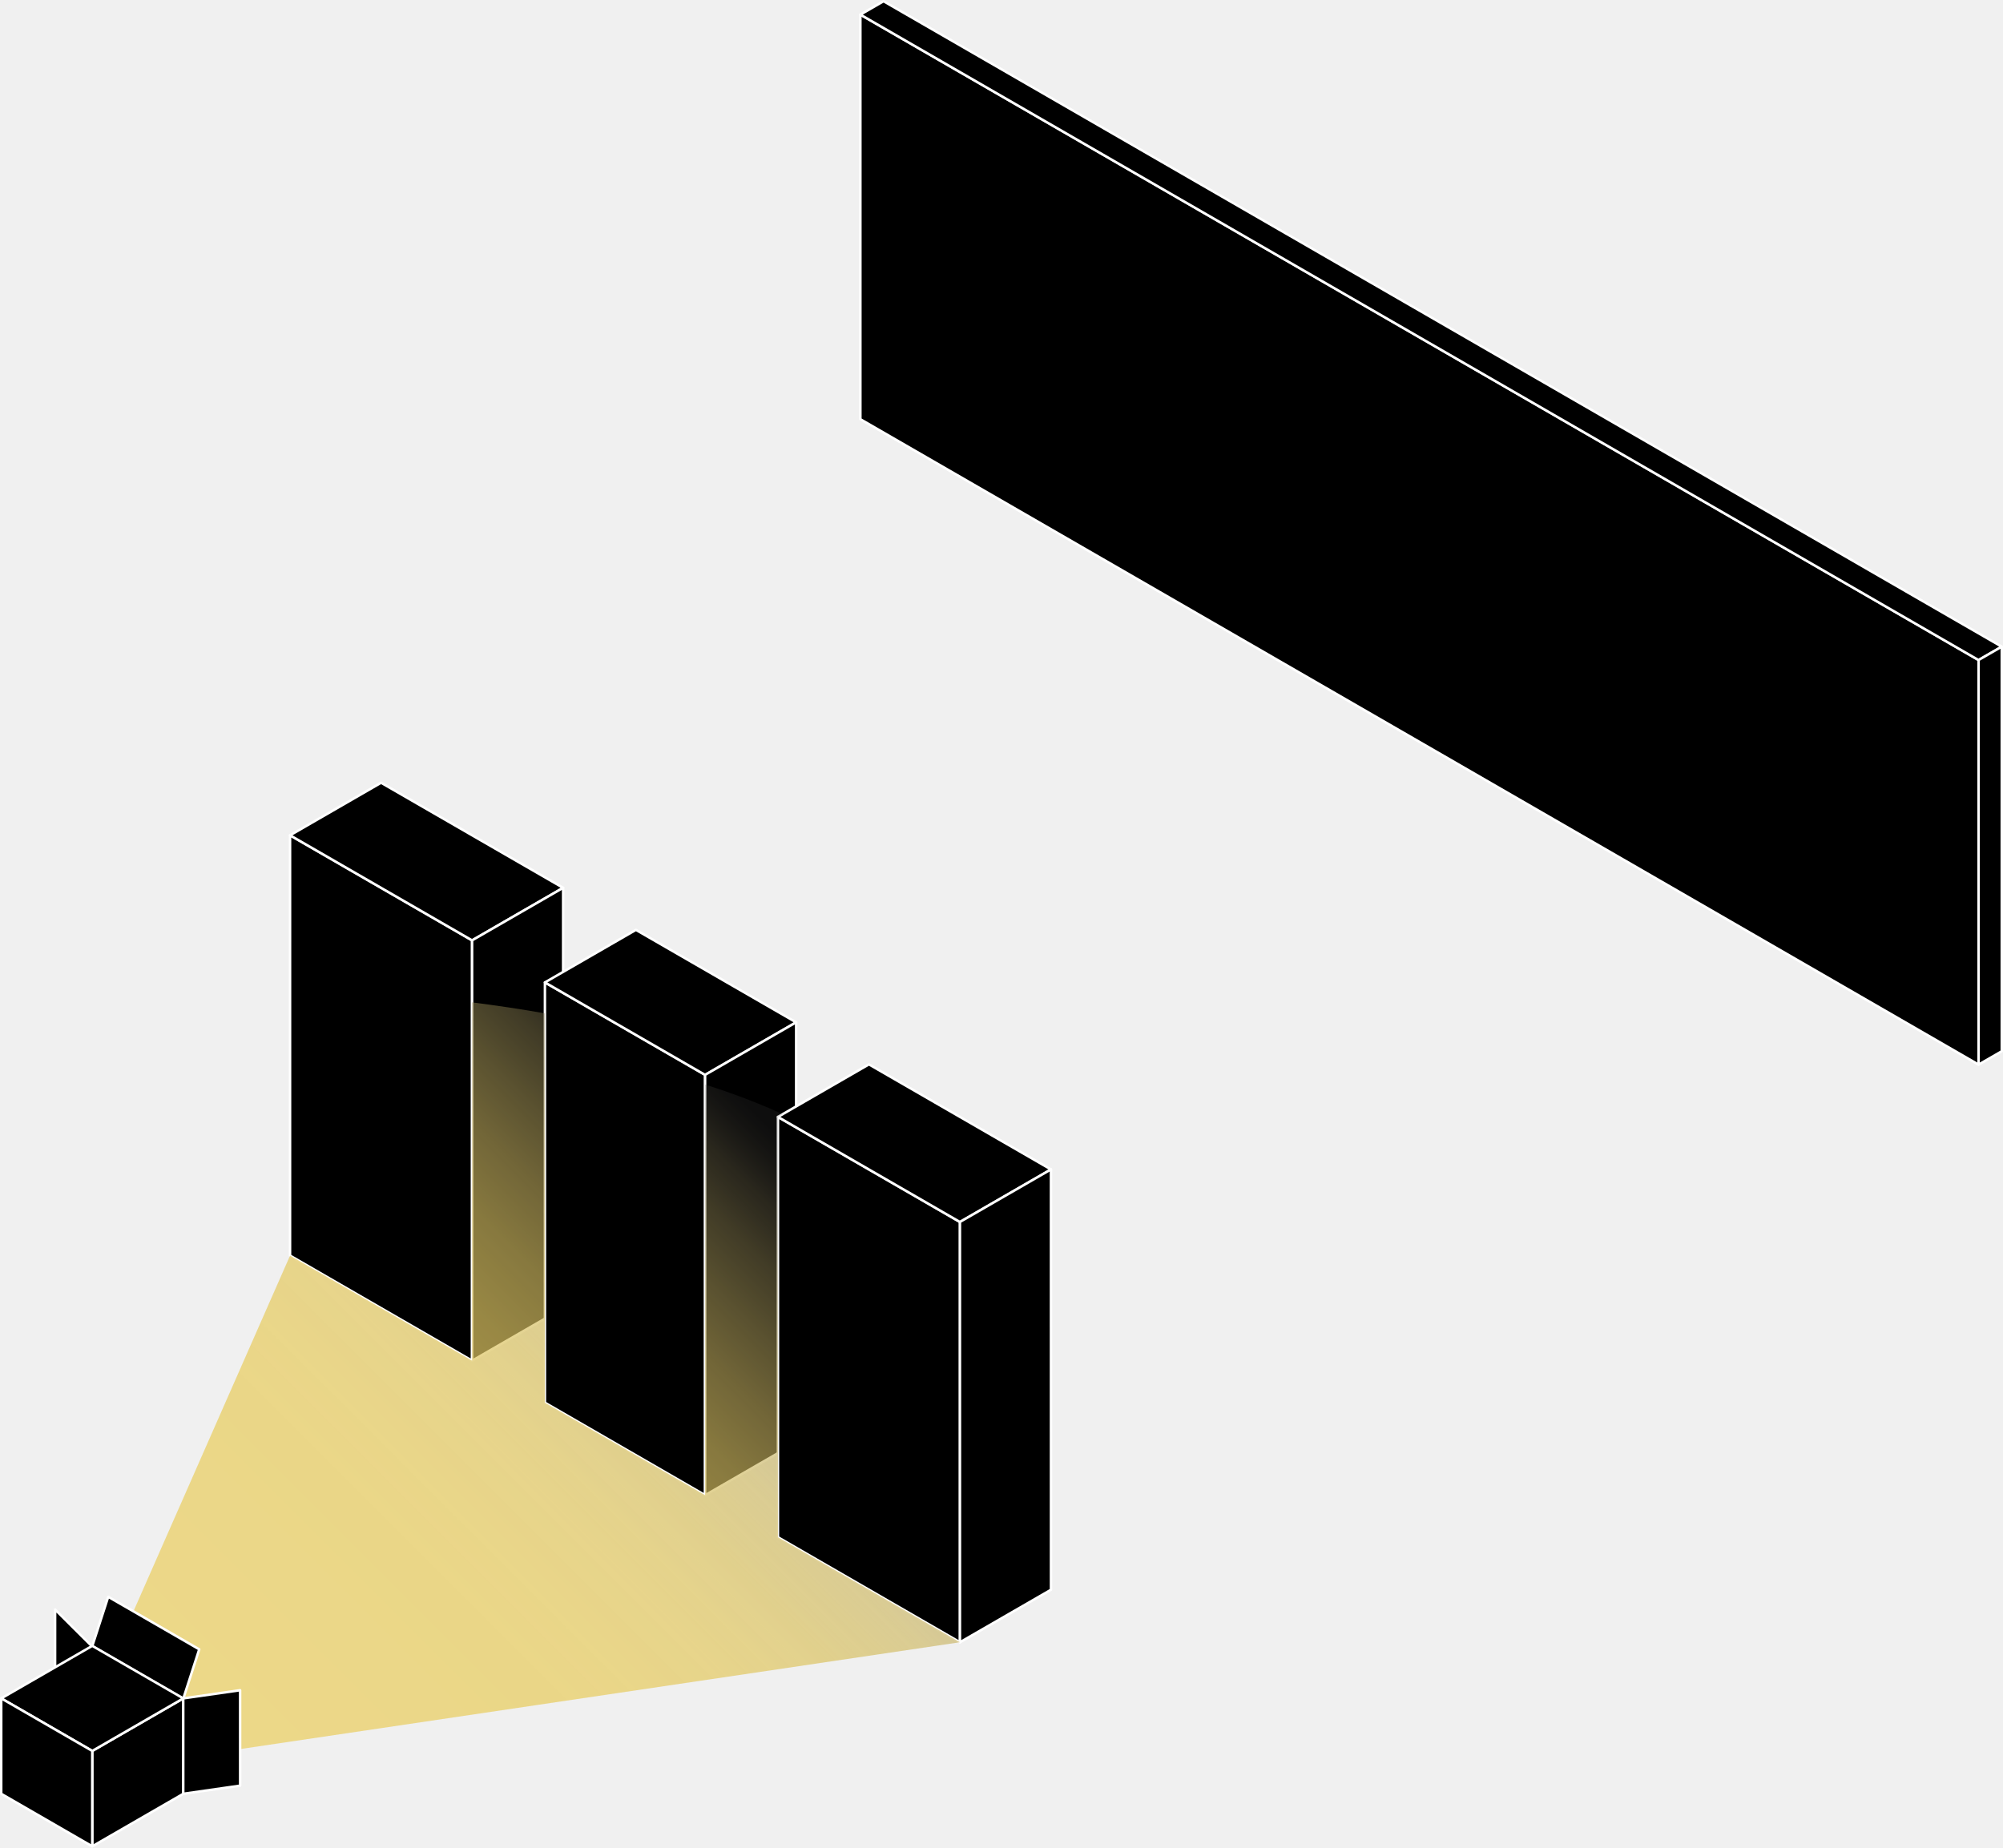
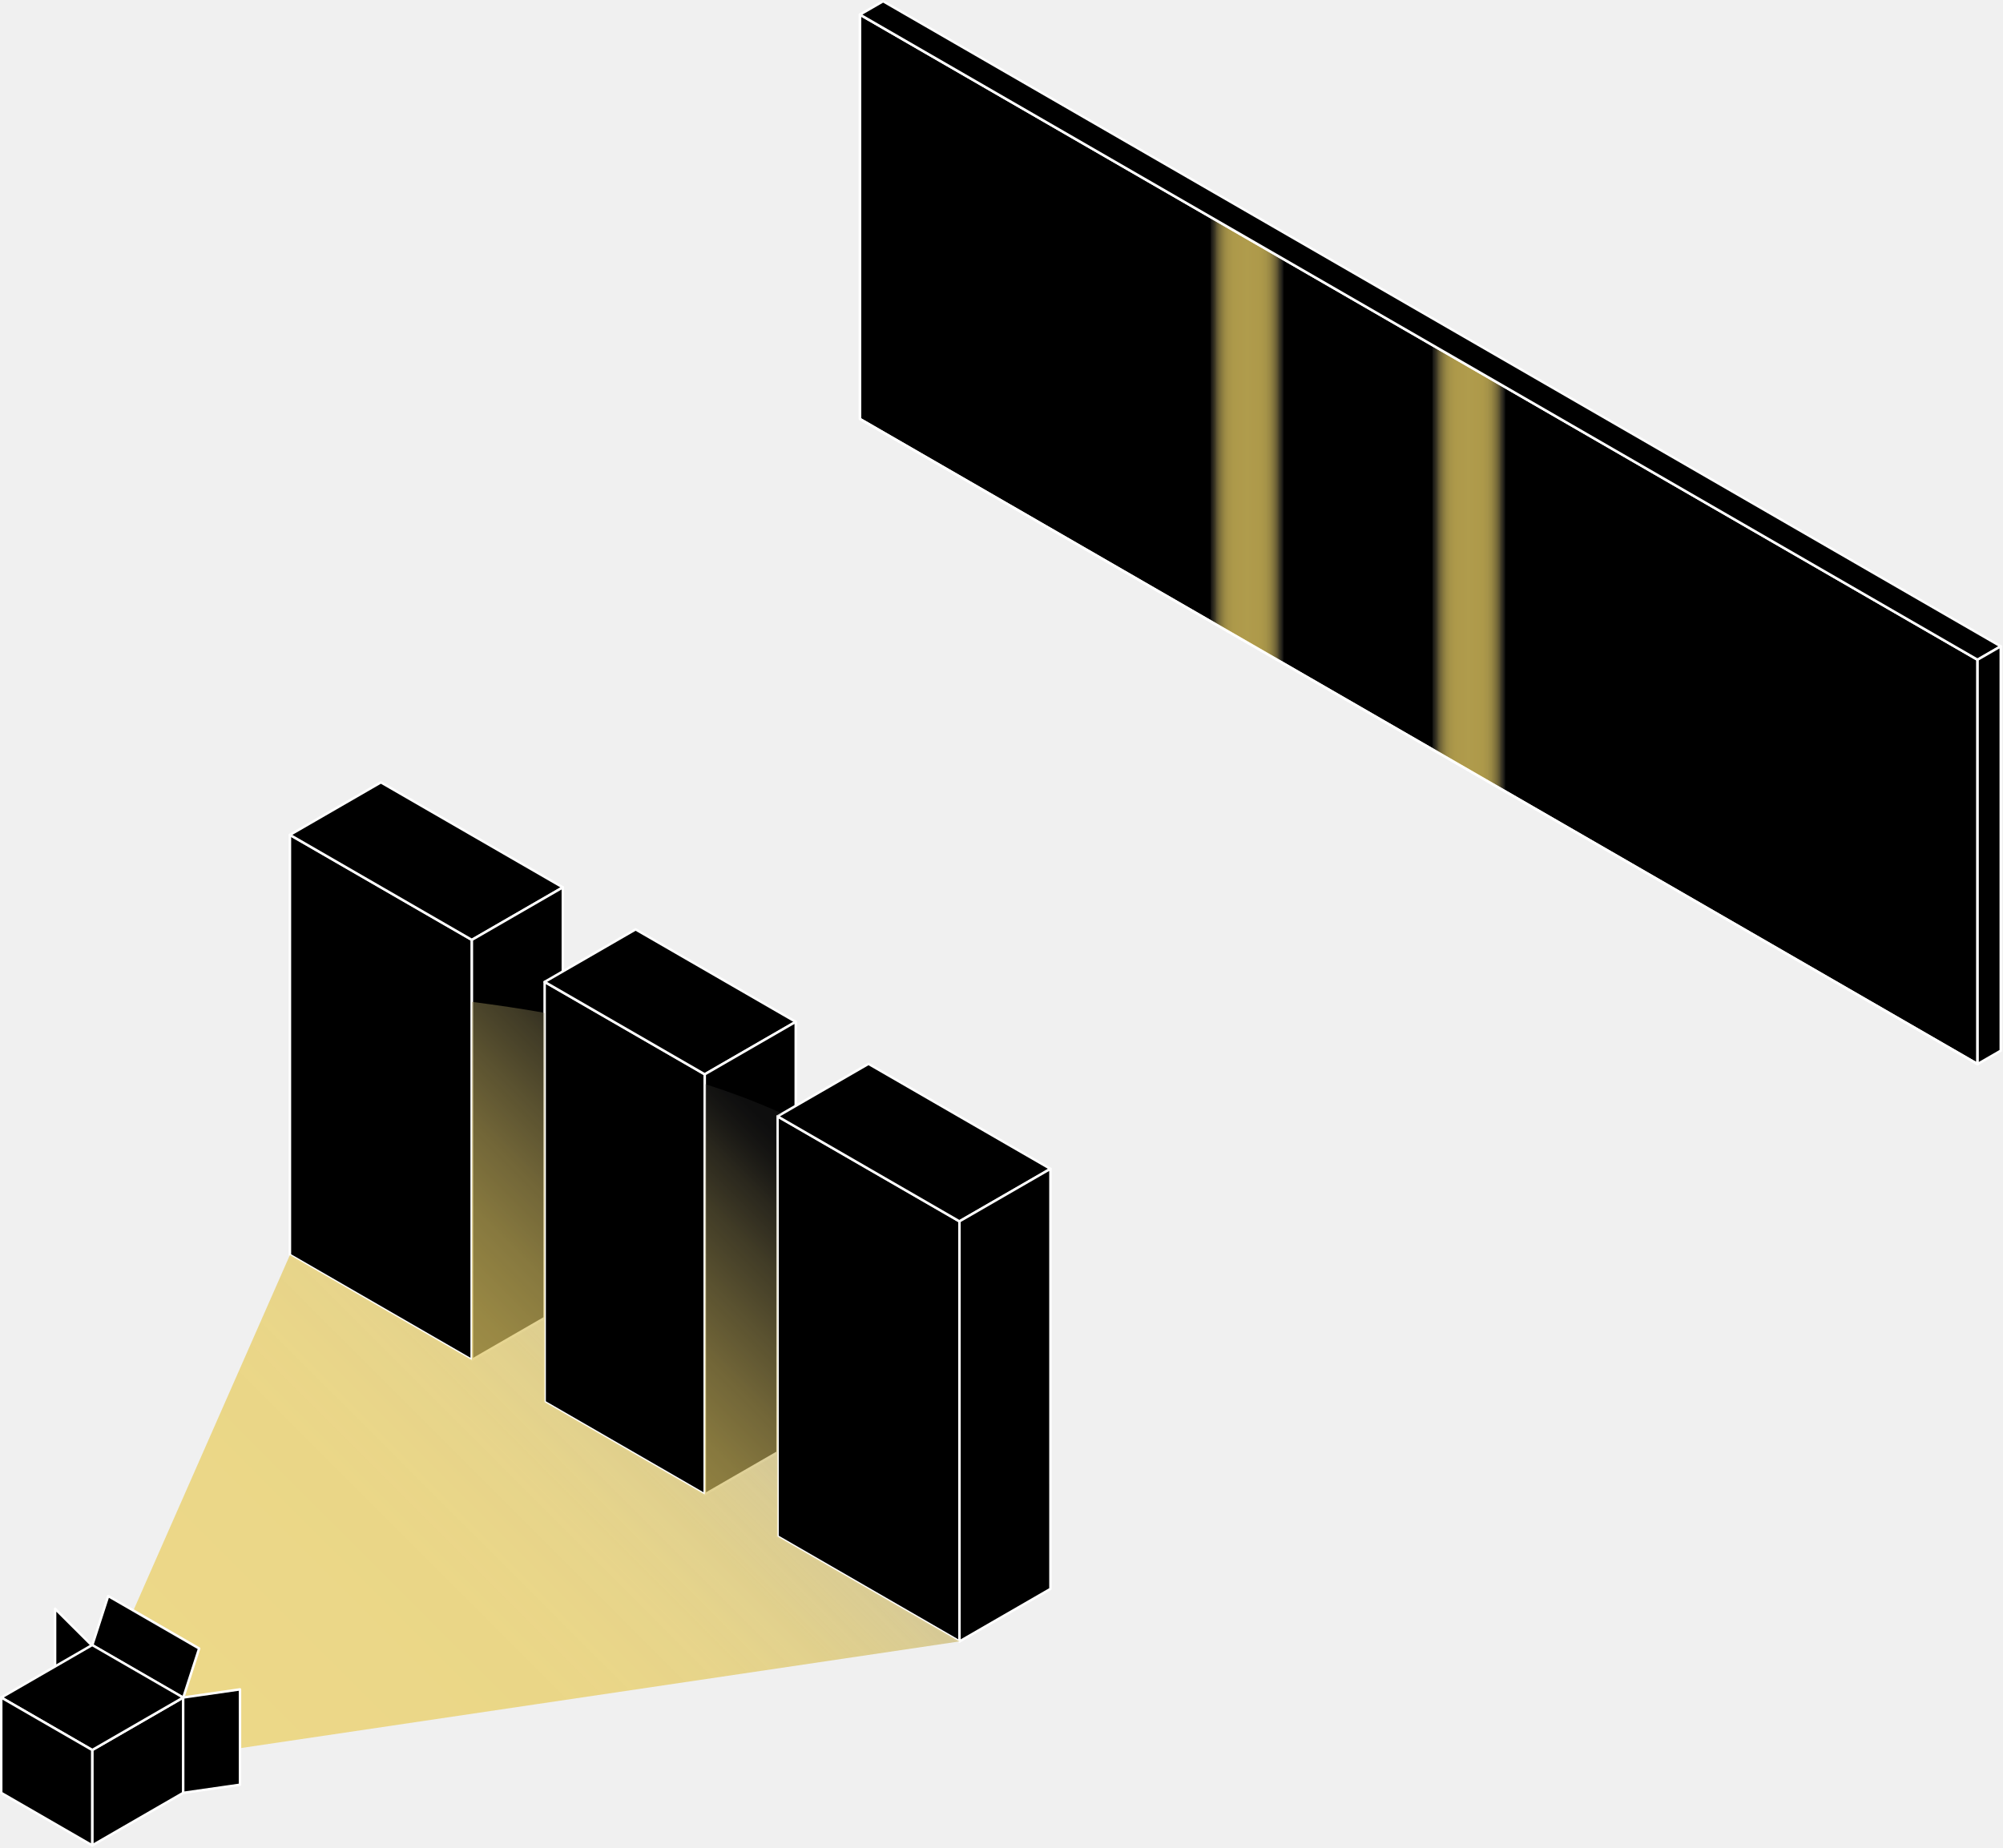
<svg xmlns="http://www.w3.org/2000/svg" width="1629" height="1503" viewBox="0 0 1629 1503" fill="none">
-   <path d="M383.955 764.93L383.946 1106.82L235.9 1021.36L235.91 679.466L383.955 764.93Z" fill="black" stroke="white" stroke-width="2" stroke-linecap="round" stroke-linejoin="round" />
-   <path d="M309.938 636.724L235.91 679.466L383.946 764.94L457.973 722.198L309.938 636.724Z" fill="black" stroke="white" stroke-width="2" stroke-linecap="round" stroke-linejoin="round" />
-   <path d="M383.946 764.93L457.973 722.198L457.983 1064.09L383.966 1106.82L383.946 764.93Z" fill="black" stroke="white" stroke-width="2" stroke-linecap="round" stroke-linejoin="round" />
-   <path d="M573.472 874.335L573.452 1216.23L443.166 1141.01L443.176 799.117L573.472 874.335Z" fill="black" stroke="white" stroke-width="2" stroke-linecap="round" stroke-linejoin="round" />
-   <path d="M517.183 756.395L443.166 799.137L573.452 874.365L647.48 831.623L517.183 756.395Z" fill="black" stroke="white" stroke-width="2" stroke-linecap="round" stroke-linejoin="round" />
-   <path d="M573.452 874.336L647.48 831.604L647.49 1173.5L573.462 1216.23L573.452 874.336Z" fill="black" stroke="white" stroke-width="2" stroke-linecap="round" stroke-linejoin="round" />
-   <path d="M780.728 993.986L780.718 1335.88L632.672 1250.42L632.693 908.523L780.728 993.986Z" fill="black" stroke="white" stroke-width="2" stroke-linecap="round" stroke-linejoin="round" />
-   <path d="M706.69 865.811L632.672 908.553L780.708 994.027L854.726 951.285L706.69 865.811Z" fill="black" stroke="white" stroke-width="2" stroke-linecap="round" stroke-linejoin="round" />
-   <path d="M780.708 993.986L854.726 951.255L854.746 1293.15L780.718 1335.88L780.708 993.986Z" fill="black" stroke="white" stroke-width="2" stroke-linecap="round" stroke-linejoin="round" />
-   <path opacity="0.75" d="M149.026 1429.63L780.718 1335.88L632.672 1250.42V908.523L636.584 906.332C616.214 897.007 595.233 889.133 573.442 882.23L573.462 1216.23L443.156 1141.01V824.31C424.346 820.968 404.646 818.017 383.935 815.375V1106.82L235.89 1021.36H235.9L74.998 1386.9" fill="url(#paint0_linear_894_768)" />
-   <path d="M88.015 1298.91L162.032 1341.64L149.046 1381.82L75.028 1339.09L88.015 1298.91Z" fill="black" stroke="white" stroke-width="2" stroke-linecap="round" stroke-linejoin="round" />
-   <path d="M75.028 1424.28L149.046 1381.54L149.066 1459.14L75.038 1501.88L75.028 1424.28Z" fill="black" stroke="white" stroke-width="2" stroke-linecap="round" stroke-linejoin="round" />
-   <path d="M149.046 1381.54L195.279 1374.91L195.289 1452.51L149.056 1459.14L149.046 1381.54Z" fill="black" stroke="white" stroke-width="2" stroke-linecap="round" stroke-linejoin="round" />
-   <path d="M44.813 1382.39L75.018 1417.02L75.028 1339.42L44.833 1309.31L44.813 1382.39Z" fill="black" stroke="white" stroke-width="2" stroke-linecap="round" stroke-linejoin="round" />
-   <path d="M149.046 1381.54L75.028 1338.81L1.01 1381.54L75.028 1424.29L149.046 1381.54Z" fill="black" stroke="white" stroke-width="2" stroke-linecap="round" stroke-linejoin="round" />
-   <path d="M1.01 1381.54L75.028 1424.28L75.018 1501.88L1.001 1459.14L1.01 1381.54Z" fill="black" stroke="white" stroke-width="2" stroke-linecap="round" stroke-linejoin="round" />
-   <path d="M1609.15 536.894L1609.14 866.001L699.736 341.004V11.876L1609.15 536.894Z" fill="black" stroke="white" stroke-width="2" stroke-linecap="round" stroke-linejoin="round" />
-   <path d="M718.596 1.001L699.736 11.886L1609.13 536.934L1627.99 526.048L718.596 1.001Z" fill="black" stroke="white" stroke-width="2" stroke-linecap="round" stroke-linejoin="round" />
-   <path d="M1609.13 536.893L1627.99 526.008L1628 855.116L1609.14 866.001L1609.13 536.893Z" fill="black" stroke="white" stroke-width="2" stroke-linecap="round" stroke-linejoin="round" />
+   <path d="M383.77 764.54L383.75 1106.26L235.79 1020.84L235.8 679.12L383.77 764.54Z" fill="black" stroke="white" stroke-width="2" stroke-linecap="round" stroke-linejoin="round" />
+   <path d="M309.78 636.4L235.8 679.12L383.76 764.55L457.74 721.83L309.78 636.4Z" fill="black" stroke="white" stroke-width="2" stroke-linecap="round" stroke-linejoin="round" />
+   <path d="M383.76 764.54L457.74 721.82L457.76 1063.55L383.77 1106.26L383.76 764.54Z" fill="black" stroke="white" stroke-width="2" stroke-linecap="round" stroke-linejoin="round" />
+   <path d="M573.18 873.89L573.17 1215.61L442.94 1140.43L442.95 798.71L573.18 873.89Z" fill="black" stroke="white" stroke-width="2" stroke-linecap="round" stroke-linejoin="round" />
+   <path d="M516.93 756L442.95 798.72L573.17 873.91L647.15 831.19L516.93 756Z" fill="black" stroke="white" stroke-width="2" stroke-linecap="round" stroke-linejoin="round" />
+   <path d="M573.16 873.89L647.15 831.18L647.16 1172.9L573.18 1215.61L573.16 873.89Z" fill="black" stroke="white" stroke-width="2" stroke-linecap="round" stroke-linejoin="round" />
+   <path d="M780.34 993.48L780.33 1335.2L632.36 1249.78L632.37 908.06L780.34 993.48Z" fill="black" stroke="white" stroke-width="2" stroke-linecap="round" stroke-linejoin="round" />
+   <path d="M706.34 865.37L632.35 908.09L780.31 993.52L854.3 950.8L706.34 865.37Z" fill="black" stroke="white" stroke-width="2" stroke-linecap="round" stroke-linejoin="round" />
+   <path d="M780.31 993.479L854.3 950.77L854.31 1292.49L780.33 1335.2L780.31 993.479Z" fill="black" stroke="white" stroke-width="2" stroke-linecap="round" stroke-linejoin="round" />
+   <path opacity="0.75" d="M148.96 1428.9L780.33 1335.2L632.36 1249.78V908.06L636.27 905.87C615.91 896.55 594.94 888.68 573.16 881.78L573.18 1215.61L442.94 1140.43V823.89C424.14 820.55 404.45 817.6 383.75 814.96V1106.26L235.78 1020.84H235.79L74.97 1386.19" fill="url(#paint0_linear_1021_452)" />
+   <path d="M87.98 1298.25L161.96 1340.96L148.98 1381.11L75 1338.4L87.98 1298.25Z" fill="black" stroke="white" stroke-width="2" stroke-linecap="round" stroke-linejoin="round" />
+   <path d="M75 1423.55L148.98 1380.84L148.99 1458.4L75.01 1501.11L75 1423.55Z" fill="black" stroke="white" stroke-width="2" stroke-linecap="round" stroke-linejoin="round" />
+   <path d="M148.97 1380.83L195.18 1374.21L195.19 1451.77L148.99 1458.39L148.97 1380.83Z" fill="black" stroke="white" stroke-width="2" stroke-linecap="round" stroke-linejoin="round" />
+   <path d="M44.8 1381.69L74.98 1416.3L75 1338.74L44.81 1308.63L44.8 1381.69Z" fill="black" stroke="white" stroke-width="2" stroke-linecap="round" stroke-linejoin="round" />
+   <path d="M148.97 1380.84L75 1338.12L1.02 1380.84L75 1423.55L148.97 1380.84Z" fill="black" stroke="white" stroke-width="2" stroke-linecap="round" stroke-linejoin="round" />
+   <path d="M1.01 1380.84L75 1423.55L74.98 1501.11L1 1458.4L1.01 1380.84Z" fill="black" stroke="white" stroke-width="2" stroke-linecap="round" stroke-linejoin="round" />
+   <path d="M1608.34 536.62L1608.33 865.56L699.38 340.82L699.39 11.86L1608.34 536.62Z" fill="black" stroke="white" stroke-width="2" stroke-linecap="round" stroke-linejoin="round" />
+   <path opacity="0.75" d="M1224.22 315L1224.21 643.83L1165.02 609.66L1165.03 280.82L1224.22 315Z" fill="url(#paint1_linear_1021_452)" />
+   <path opacity="0.75" d="M1043.85 210.86V539.69L984.66 505.52V176.68L1043.85 210.86Z" fill="url(#paint2_linear_1021_452)" />
+   <path d="M1608.34 536.62L1608.33 865.56L699.38 340.82L699.39 11.86L1608.34 536.62Z" stroke="white" stroke-width="2" stroke-linecap="round" stroke-linejoin="round" />
+   <path d="M718.23 1L699.39 11.88L1608.32 536.66L1627.16 525.77L718.23 1Z" fill="black" stroke="white" stroke-width="2" stroke-linecap="round" stroke-linejoin="round" />
+   <path d="M1608.32 536.62L1627.17 525.74V854.68L1608.33 865.56L1608.32 536.62Z" fill="black" stroke="white" stroke-width="2" stroke-linecap="round" stroke-linejoin="round" />
  <defs>
-     <linearGradient id="paint0_linear_894_768" x1="173.038" y1="1484.93" x2="683.018" y2="974.947" gradientUnits="userSpaceOnUse">
+     <linearGradient id="paint0_linear_1021_452" x1="172.96" y1="1484.16" x2="682.67" y2="974.45" gradientUnits="userSpaceOnUse">
      <stop stop-color="#EBD065" />
      <stop offset="0.39" stop-color="#E9CE64" stop-opacity="0.99" />
      <stop offset="0.52" stop-color="#E4CA64" stop-opacity="0.97" />
      <stop offset="0.62" stop-color="#DBC362" stop-opacity="0.93" />
      <stop offset="0.7" stop-color="#CFB960" stop-opacity="0.87" />
      <stop offset="0.77" stop-color="#BFAB5E" stop-opacity="0.79" />
      <stop offset="0.83" stop-color="#AB9B5B" stop-opacity="0.7" />
      <stop offset="0.89" stop-color="#938757" stop-opacity="0.59" />
      <stop offset="0.94" stop-color="#787053" stop-opacity="0.46" />
      <stop offset="0.98" stop-color="#5A574E" stop-opacity="0.31" />
      <stop offset="1" stop-color="#4D4D4D" stop-opacity="0.25" />
    </linearGradient>
+     <linearGradient id="paint1_linear_1021_452" x1="1165.02" y1="462.32" x2="1224.22" y2="462.32" gradientUnits="userSpaceOnUse">
+       <stop stop-color="#5A574E" stop-opacity="0.31" />
+       <stop offset="0.03" stop-color="#787053" stop-opacity="0.46" />
+       <stop offset="0.06" stop-color="#938757" stop-opacity="0.59" />
+       <stop offset="0.08" stop-color="#AB9B5B" stop-opacity="0.7" />
+       <stop offset="0.11" stop-color="#BFAB5E" stop-opacity="0.79" />
+       <stop offset="0.15" stop-color="#CFB960" stop-opacity="0.87" />
+       <stop offset="0.19" stop-color="#DBC362" stop-opacity="0.93" />
+       <stop offset="0.24" stop-color="#E4CA64" stop-opacity="0.97" />
+       <stop offset="0.31" stop-color="#E9CE64" stop-opacity="0.99" />
+       <stop offset="0.5" stop-color="#EBD065" />
+       <stop offset="0.69" stop-color="#E9CE64" stop-opacity="0.99" />
+       <stop offset="0.76" stop-color="#E4CA64" stop-opacity="0.97" />
+       <stop offset="0.81" stop-color="#DBC362" stop-opacity="0.93" />
+       <stop offset="0.85" stop-color="#CFB960" stop-opacity="0.87" />
+       <stop offset="0.89" stop-color="#BFAB5E" stop-opacity="0.79" />
+       <stop offset="0.92" stop-color="#AB9B5B" stop-opacity="0.7" />
+       <stop offset="0.94" stop-color="#938757" stop-opacity="0.59" />
+       <stop offset="0.97" stop-color="#787053" stop-opacity="0.46" />
+       <stop offset="0.99" stop-color="#5A574E" stop-opacity="0.31" />
+       <stop offset="1" stop-color="#4D4D4D" stop-opacity="0.25" />
+     </linearGradient>
+     <linearGradient id="paint2_linear_1021_452" x1="984.66" y1="358.19" x2="1043.85" y2="358.19" gradientUnits="userSpaceOnUse">
+       <stop stop-color="#5A574E" stop-opacity="0.31" />
+       <stop offset="0.03" stop-color="#787053" stop-opacity="0.46" />
+       <stop offset="0.06" stop-color="#938757" stop-opacity="0.59" />
+       <stop offset="0.08" stop-color="#AB9B5B" stop-opacity="0.7" />
+       <stop offset="0.11" stop-color="#BFAB5E" stop-opacity="0.79" />
+       <stop offset="0.15" stop-color="#CFB960" stop-opacity="0.87" />
+       <stop offset="0.19" stop-color="#DBC362" stop-opacity="0.93" />
+       <stop offset="0.24" stop-color="#E4CA64" stop-opacity="0.97" />
+       <stop offset="0.31" stop-color="#E9CE64" stop-opacity="0.99" />
+       <stop offset="0.5" stop-color="#EBD065" />
+       <stop offset="0.69" stop-color="#E9CE64" stop-opacity="0.99" />
+       <stop offset="0.76" stop-color="#E4CA64" stop-opacity="0.97" />
+       <stop offset="0.81" stop-color="#DBC362" stop-opacity="0.93" />
+       <stop offset="0.85" stop-color="#CFB960" stop-opacity="0.87" />
+       <stop offset="0.89" stop-color="#BFAB5E" stop-opacity="0.79" />
+       <stop offset="0.92" stop-color="#AB9B5B" stop-opacity="0.7" />
+       <stop offset="0.94" stop-color="#938757" stop-opacity="0.59" />
+       <stop offset="0.97" stop-color="#787053" stop-opacity="0.46" />
+       <stop offset="0.99" stop-color="#5A574E" stop-opacity="0.31" />
+       <stop offset="1" stop-color="#4D4D4D" stop-opacity="0.25" />
+     </linearGradient>
  </defs>
</svg>
